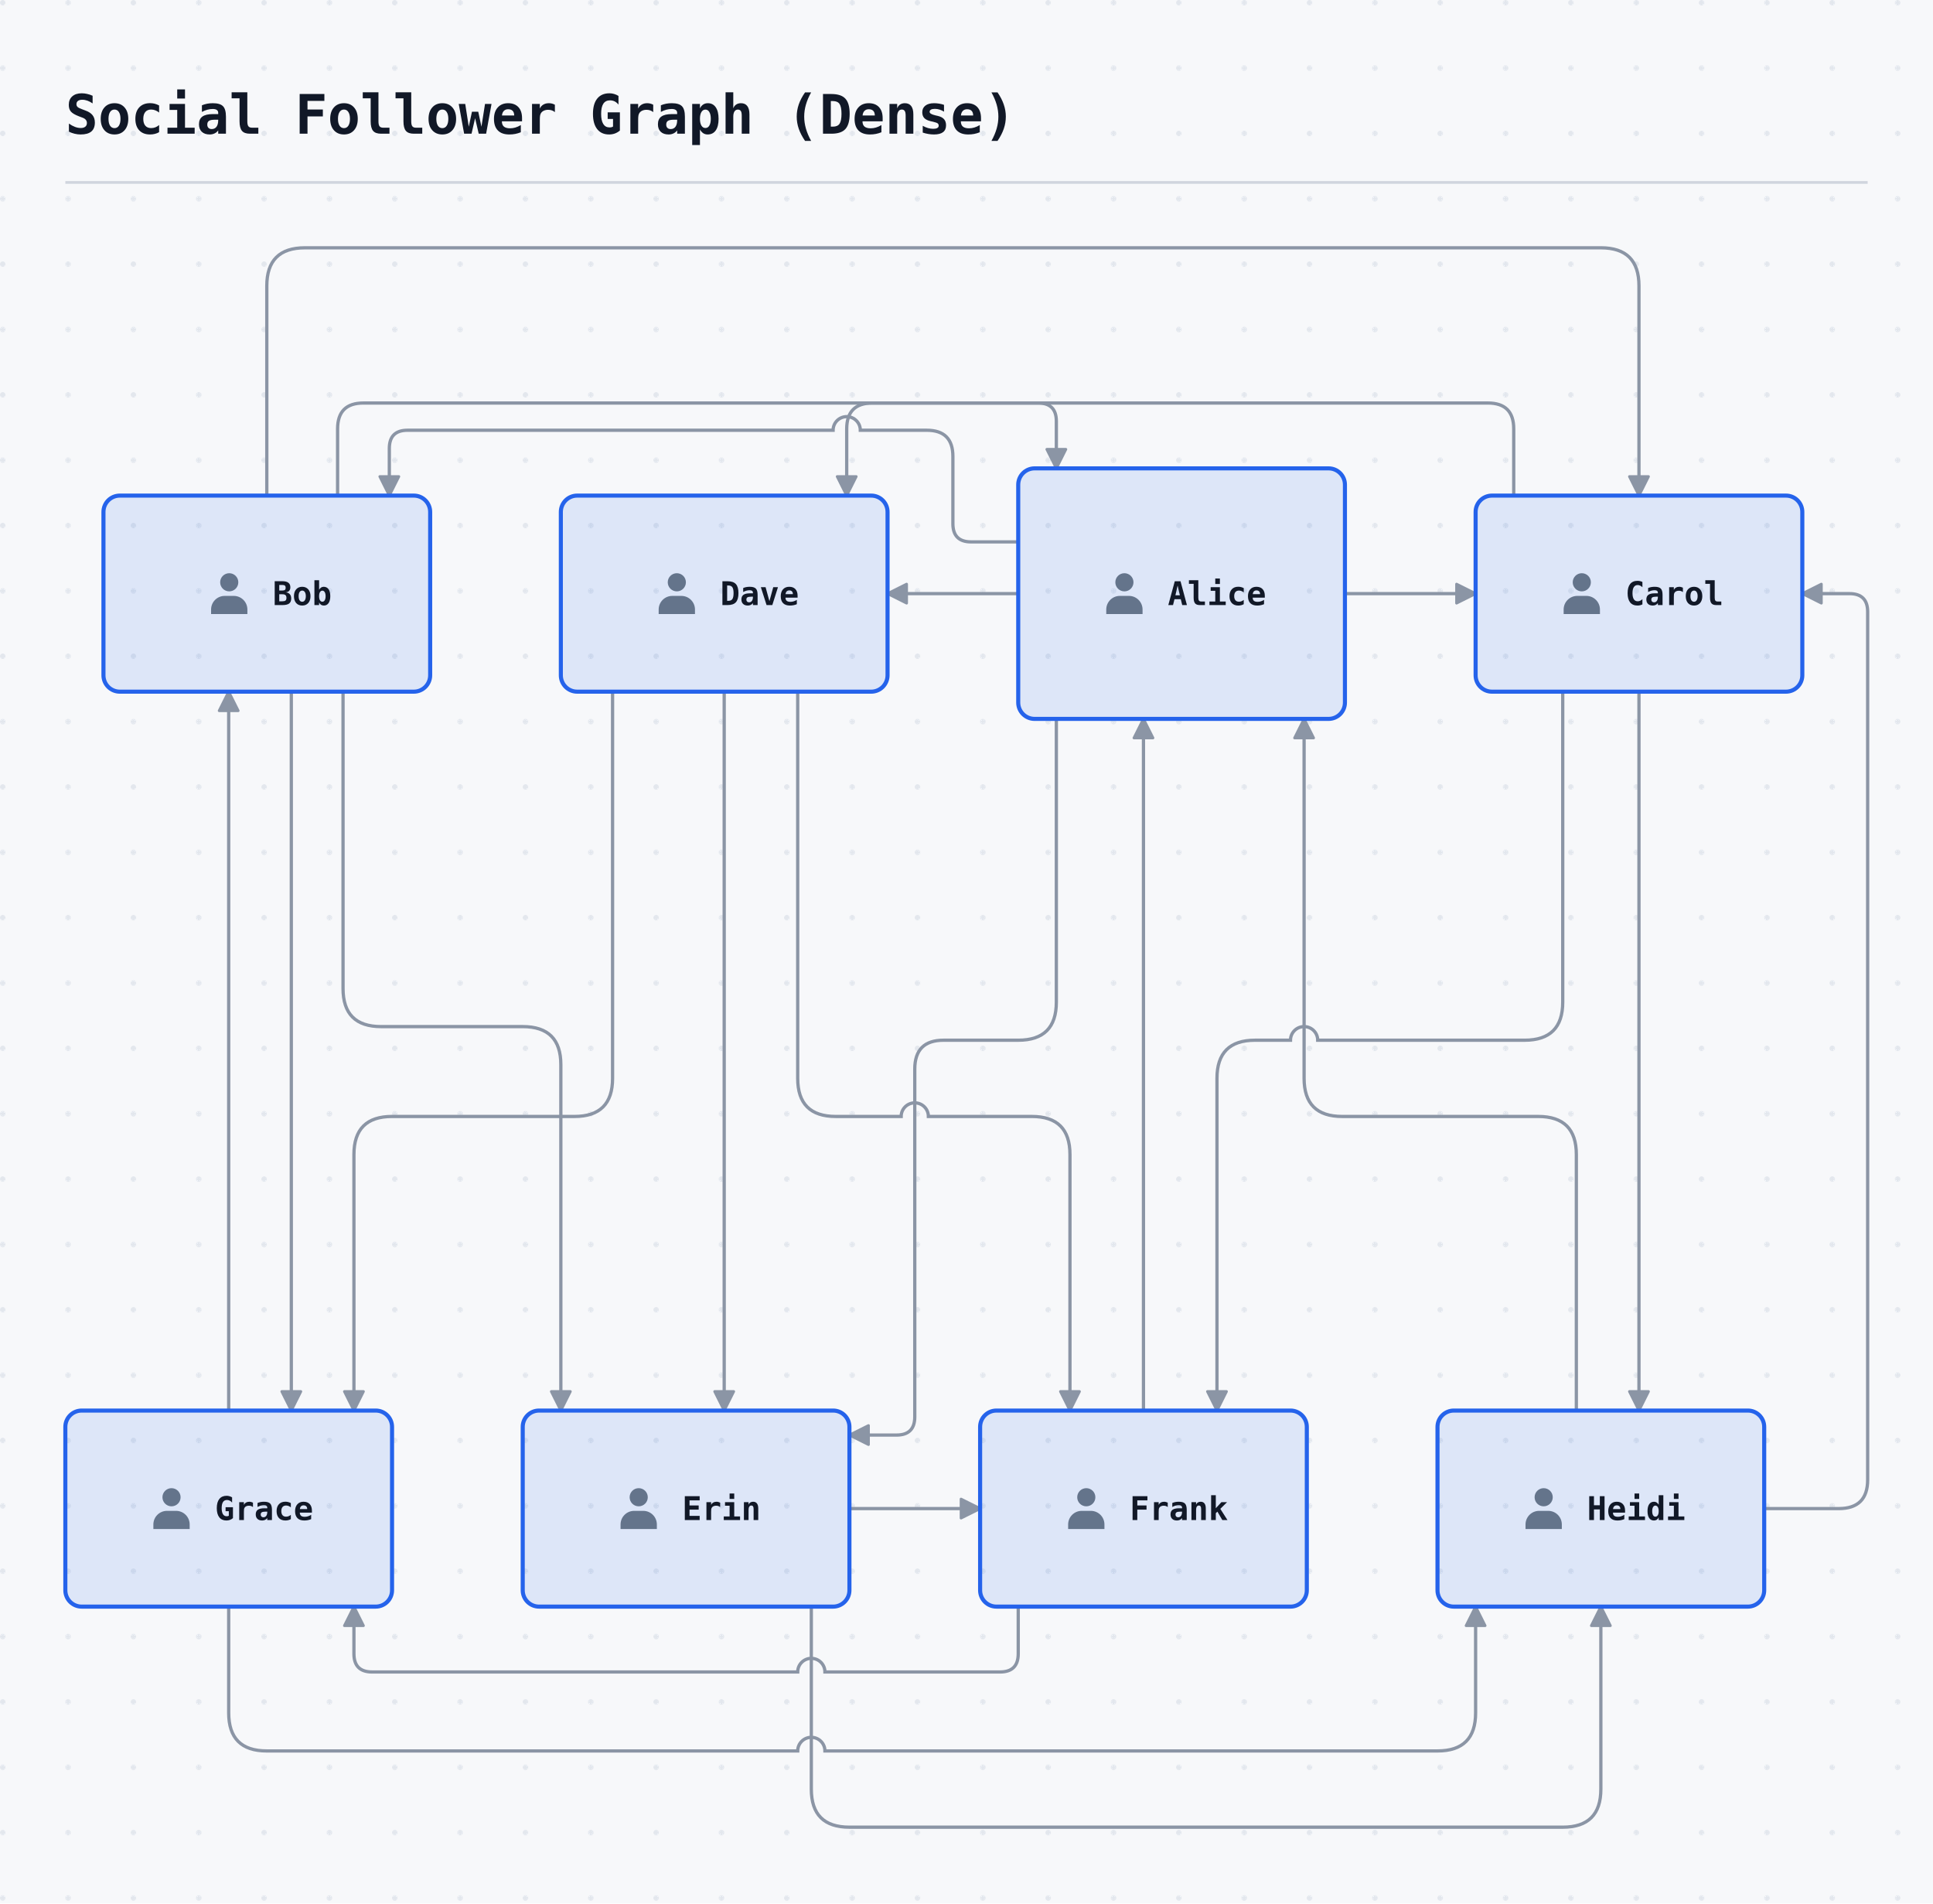
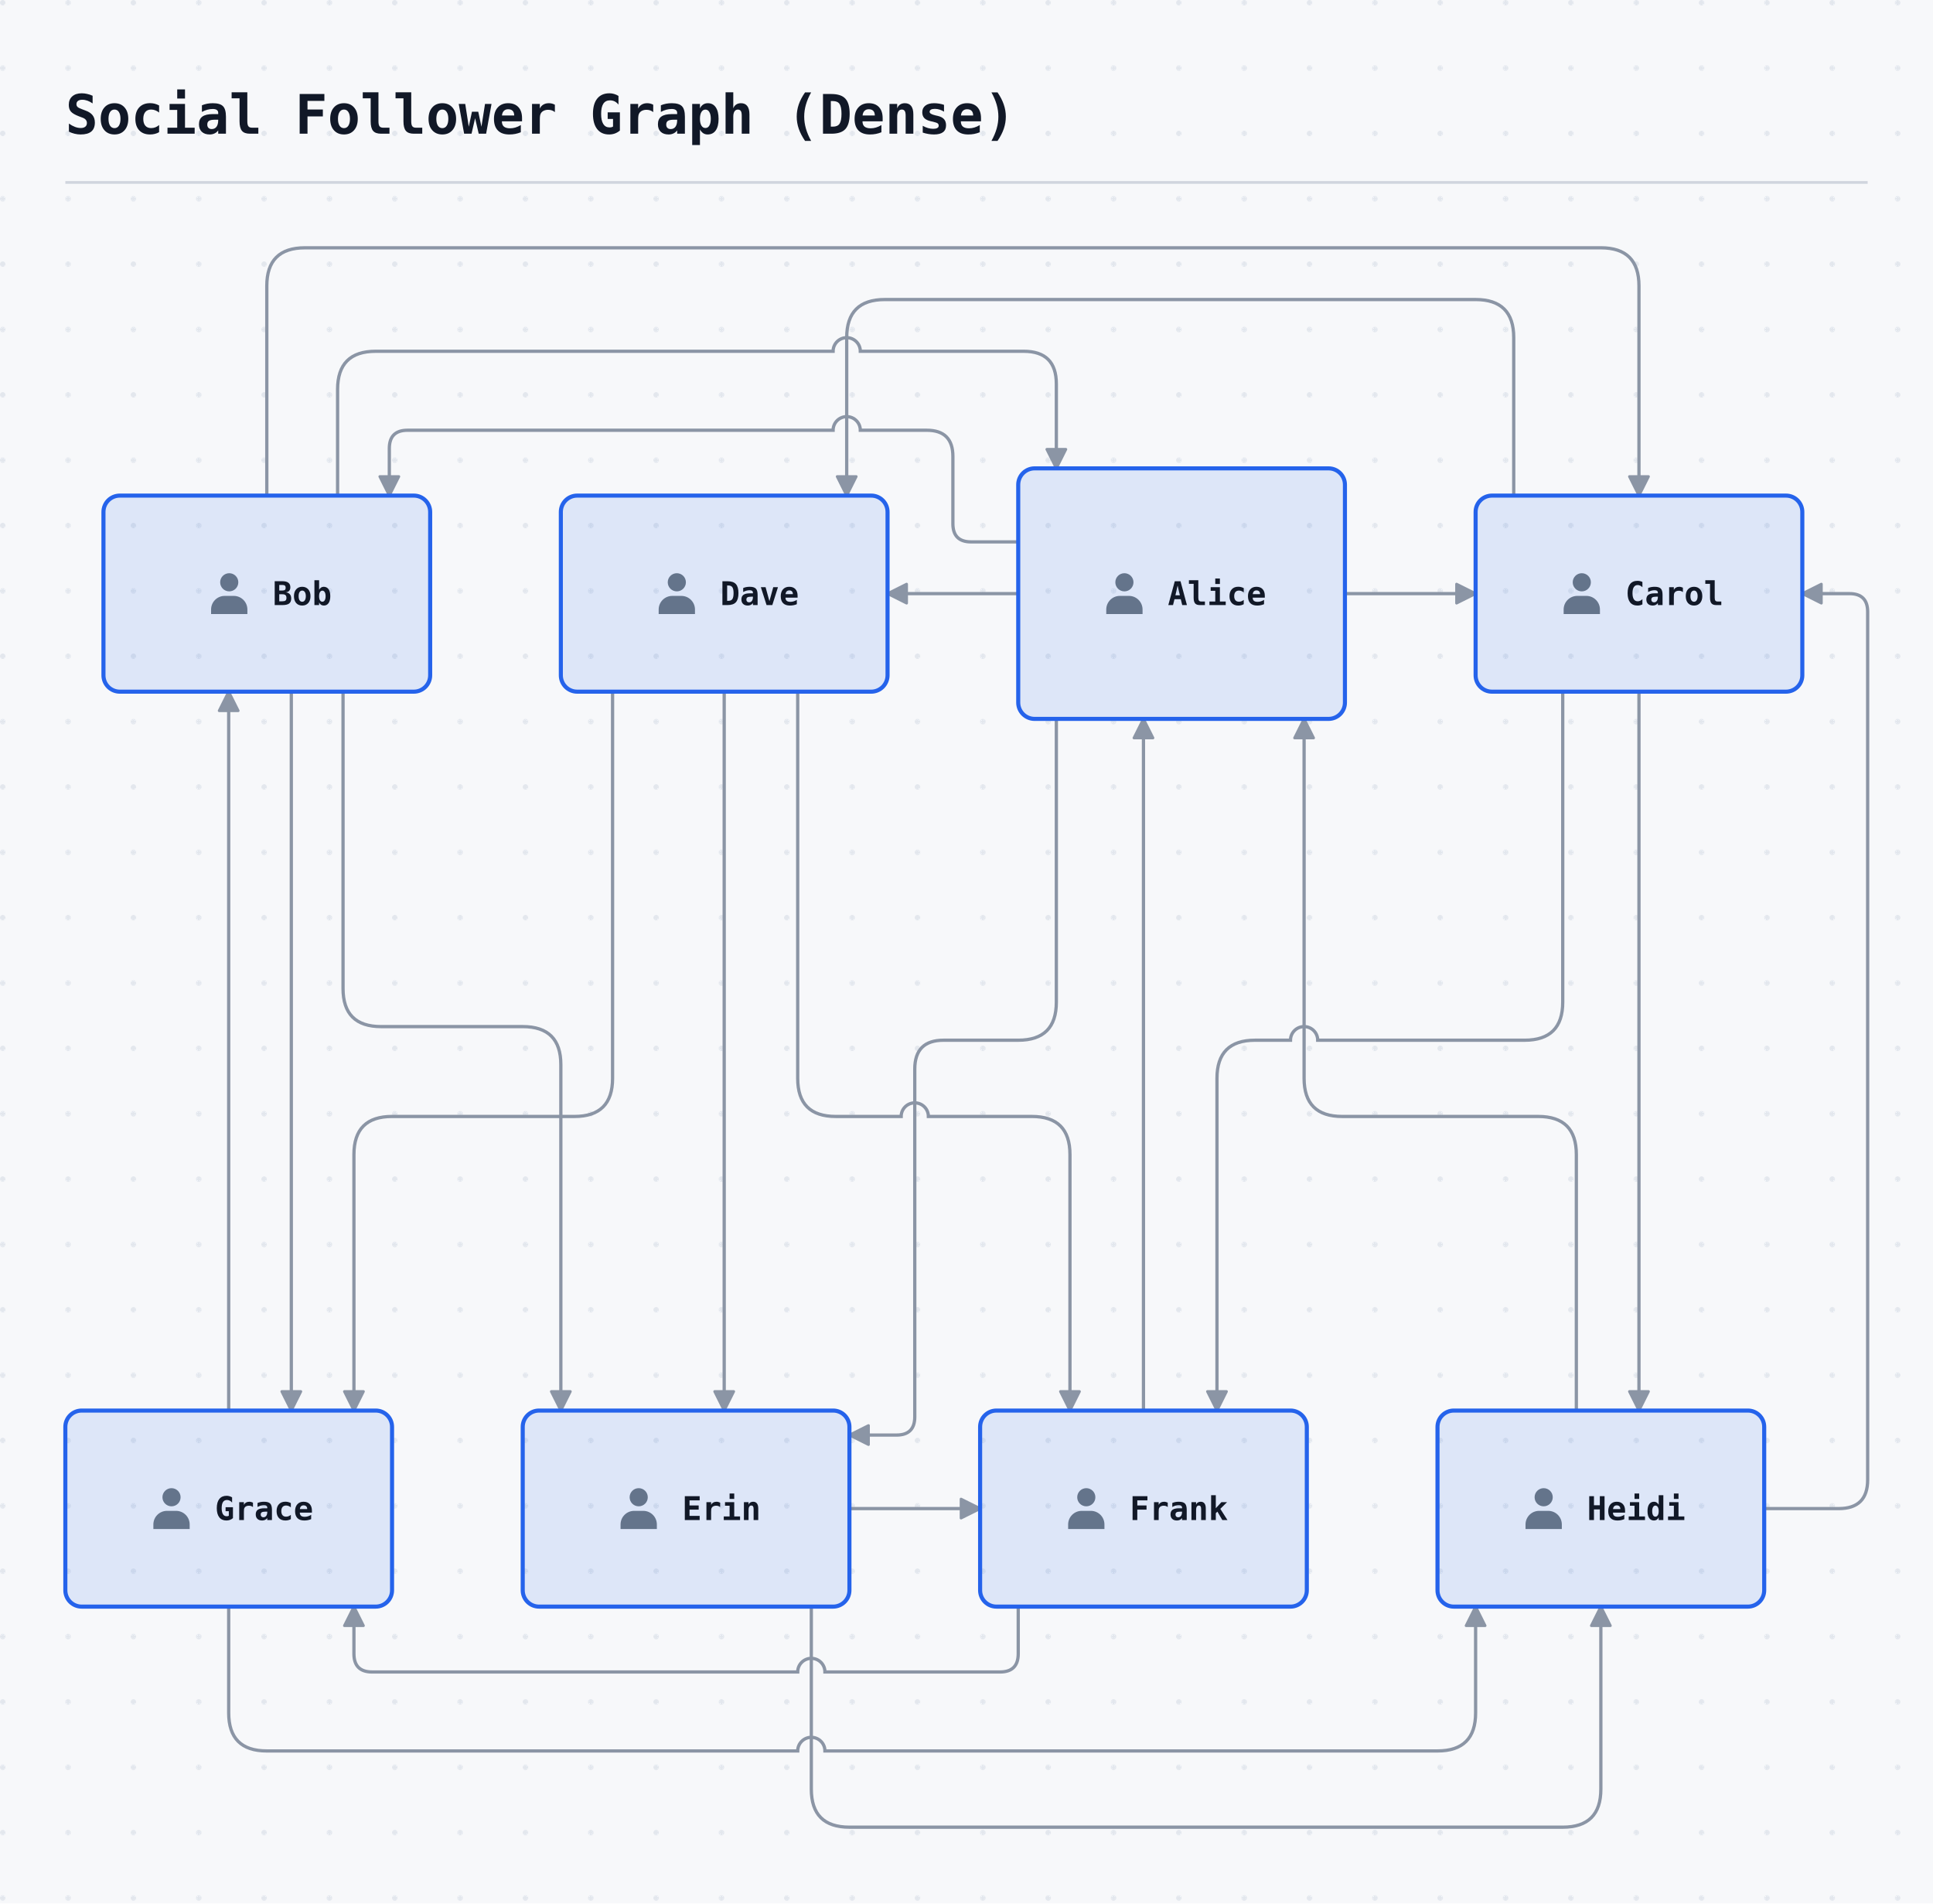
<svg xmlns="http://www.w3.org/2000/svg" version="1.1" width="710" height="699" viewBox="0 0 710 699" font-family="JetBrains Mono, ui-monospace, SFMono-Regular, Menlo, Consolas, monospace">
  <defs>
    <pattern id="canvas-grid" width="24" height="24" patternUnits="userSpaceOnUse">
      <circle cx="1" cy="1" r="1" fill="#e3e7ed" />
    </pattern>
    <marker id="marker-arrow-0" viewBox="-1 -1 9 9" refX="7" refY="3.5" markerWidth="9" markerHeight="9" markerUnits="userSpaceOnUse" orient="auto-start-reverse">
      <path d="M0 0 L7 3.5 L0 7 Z" fill="#8b95a5" stroke="#8b95a5" stroke-width="1" stroke-linejoin="round" />
    </marker>
  </defs>
  <rect width="100%" height="100%" fill="#f7f8fa" />
  <rect width="100%" height="100%" fill="url(#canvas-grid)" />
  <text x="24.0" y="49.1" text-anchor="start" font-size="20" font-weight="bold" fill="#111827">Social Follower Graph (Dense)</text>
  <path d="M 374.0 199.0 L 356.7 199.0 Q 350.0 199.0 350.0 192.3 L 350.0 167.6 Q 350.0 158.0 340.4 158.0 L 316.0 158.0 A 5.0 5.0 0 0 0 306.0 158.0 L 149.7 158.0 Q 143.0 158.0 143.0 164.7 L 143.0 182.0" fill="none" stroke="#8b95a5" stroke-width="1.2" marker-end="url(#marker-arrow-0)" />
  <path d="M 494.0 218.0 L 542.0 218.0" fill="none" stroke="#8b95a5" stroke-width="1.2" marker-end="url(#marker-arrow-0)" />
  <path d="M 374.0 218.0 L 326.0 218.0" fill="none" stroke="#8b95a5" stroke-width="1.2" marker-end="url(#marker-arrow-0)" />
-   <path d="M 124.0 182.0 L 124.0 157.5 Q 124.0 148.0 133.5 148.0 L 381.3 148.0 Q 388.0 148.0 388.0 154.7 L 388.0 172.0" fill="none" stroke="#8b95a5" stroke-width="1.2" marker-end="url(#marker-arrow-0)" />
+   <path d="M 124.0 182.0 L 124.0 143.0 Q 124.0 129.0 138.0 129.0 L 306.0 129.0 A 5.0 5.0 0 0 1 316.0 129.0 L 376.0 129.0 Q 388.0 129.0 388.0 141.0 L 388.0 172.0" fill="none" stroke="#8b95a5" stroke-width="1.2" marker-end="url(#marker-arrow-0)" />
  <path d="M 98.0 182.0 L 98.0 105.0 Q 98.0 91.0 112.0 91.0 L 588.0 91.0 Q 602.0 91.0 602.0 105.0 L 602.0 182.0" fill="none" stroke="#8b95a5" stroke-width="1.2" marker-end="url(#marker-arrow-0)" />
  <path d="M 126.0 254.0 L 126.0 363.0 Q 126.0 377.0 140.0 377.0 L 192.0 377.0 Q 206.0 377.0 206.0 391.0 L 206.0 518.0" fill="none" stroke="#8b95a5" stroke-width="1.2" marker-end="url(#marker-arrow-0)" />
-   <path d="M 556.0 182.0 L 556.0 157.5 Q 556.0 148.0 546.5 148.0 L 320.5 148.0 Q 311.0 148.0 311.0 157.5 L 311.0 182.0" fill="none" stroke="#8b95a5" stroke-width="1.2" marker-end="url(#marker-arrow-0)" />
+   <path d="M 556.0 182.0 L 556.0 124.0 Q 556.0 110.0 542.0 110.0 L 325.0 110.0 Q 311.0 110.0 311.0 124.0 L 311.0 182.0" fill="none" stroke="#8b95a5" stroke-width="1.2" marker-end="url(#marker-arrow-0)" />
  <path d="M 574.0 254.0 L 574.0 368.0 Q 574.0 382.0 560.0 382.0 L 484.0 382.0 A 5.0 5.0 0 0 0 474.0 382.0 L 461.0 382.0 Q 447.0 382.0 447.0 396.0 L 447.0 518.0" fill="none" stroke="#8b95a5" stroke-width="1.2" marker-end="url(#marker-arrow-0)" />
  <path d="M 266.0 254.0 L 266.0 518.0" fill="none" stroke="#8b95a5" stroke-width="1.2" marker-end="url(#marker-arrow-0)" />
  <path d="M 225.0 254.0 L 225.0 396.0 Q 225.0 410.0 211.0 410.0 L 144.0 410.0 Q 130.0 410.0 130.0 424.0 L 130.0 518.0" fill="none" stroke="#8b95a5" stroke-width="1.2" marker-end="url(#marker-arrow-0)" />
  <path d="M 312.0 554.0 L 360.0 554.0" fill="none" stroke="#8b95a5" stroke-width="1.2" marker-end="url(#marker-arrow-0)" />
  <path d="M 298.0 590.0 L 298.0 657.0 Q 298.0 671.0 312.0 671.0 L 574.0 671.0 Q 588.0 671.0 588.0 657.0 L 588.0 590.0" fill="none" stroke="#8b95a5" stroke-width="1.2" marker-end="url(#marker-arrow-0)" />
  <path d="M 374.0 590.0 L 374.0 607.3 Q 374.0 614.0 367.3 614.0 L 303.0 614.0 A 5.0 5.0 0 0 0 293.0 614.0 L 136.7 614.0 Q 130.0 614.0 130.0 607.3 L 130.0 590.0" fill="none" stroke="#8b95a5" stroke-width="1.2" marker-end="url(#marker-arrow-0)" />
  <path d="M 420.0 518.0 L 420.0 264.0" fill="none" stroke="#8b95a5" stroke-width="1.2" marker-end="url(#marker-arrow-0)" />
  <path d="M 84.0 590.0 L 84.0 629.0 Q 84.0 643.0 98.0 643.0 L 293.0 643.0 A 5.0 5.0 0 0 1 303.0 643.0 L 528.0 643.0 Q 542.0 643.0 542.0 629.0 L 542.0 590.0" fill="none" stroke="#8b95a5" stroke-width="1.2" marker-end="url(#marker-arrow-0)" />
  <path d="M 84.0 518.0 L 84.0 254.0" fill="none" stroke="#8b95a5" stroke-width="1.2" marker-end="url(#marker-arrow-0)" />
  <path d="M 579.0 518.0 L 579.0 424.0 Q 579.0 410.0 565.0 410.0 L 493.0 410.0 Q 479.0 410.0 479.0 396.0 L 479.0 264.0" fill="none" stroke="#8b95a5" stroke-width="1.2" marker-end="url(#marker-arrow-0)" />
  <path d="M 648.0 554.0 L 675.4 554.0 Q 686.0 554.0 686.0 543.4 L 686.0 224.7 Q 686.0 218.0 679.3 218.0 L 662.0 218.0" fill="none" stroke="#8b95a5" stroke-width="1.2" marker-end="url(#marker-arrow-0)" />
  <path d="M 388.0 264.0 L 388.0 368.0 Q 388.0 382.0 374.0 382.0 L 346.6 382.0 Q 336.0 382.0 336.0 392.6 L 336.0 520.3 Q 336.0 527.0 329.3 527.0 L 312.0 527.0" fill="none" stroke="#8b95a5" stroke-width="1.2" marker-end="url(#marker-arrow-0)" />
  <path d="M 107.0 254.0 L 107.0 518.0" fill="none" stroke="#8b95a5" stroke-width="1.2" marker-end="url(#marker-arrow-0)" />
  <path d="M 602.0 254.0 L 602.0 518.0" fill="none" stroke="#8b95a5" stroke-width="1.2" marker-end="url(#marker-arrow-0)" />
  <path d="M 293.0 254.0 L 293.0 396.0 Q 293.0 410.0 307.0 410.0 L 331.0 410.0 A 5.0 5.0 0 0 1 341.0 410.0 L 379.0 410.0 Q 393.0 410.0 393.0 424.0 L 393.0 518.0" fill="none" stroke="#8b95a5" stroke-width="1.2" marker-end="url(#marker-arrow-0)" />
  <rect fill="#2563eb" fill-opacity="0.122" stroke="#2563eb" stroke-width="1.5" x="374.0" y="172.0" width="120.0" height="92.0" rx="6.0" />
  <svg class="node-tech-icon" x="403.0" y="208.0" width="20.0" height="20.0" viewBox="0 0 24 24" preserveAspectRatio="xMidYMid meet">
    <g>
      <circle cx="12" cy="7" r="4" fill="#64748b" />
      <path fill="#64748b" d="M4 21v-2a6 6 0 0 1 6-6h4a6 6 0 0 1 6 6v2H4z" />
    </g>
  </svg>
  <text x="447.0" y="222.2" text-anchor="middle" font-size="12" font-weight="bold" fill="#111827">
    <tspan>Alice</tspan>
  </text>
  <rect fill="#2563eb" fill-opacity="0.122" stroke="#2563eb" stroke-width="1.5" x="38.0" y="182.0" width="120.0" height="72.0" rx="6.0" />
  <svg class="node-tech-icon" x="74.2" y="208.0" width="20.0" height="20.0" viewBox="0 0 24 24" preserveAspectRatio="xMidYMid meet">
    <g>
      <circle cx="12" cy="7" r="4" fill="#64748b" />
      <path fill="#64748b" d="M4 21v-2a6 6 0 0 1 6-6h4a6 6 0 0 1 6 6v2H4z" />
    </g>
  </svg>
  <text x="111.0" y="222.2" text-anchor="middle" font-size="12" font-weight="bold" fill="#111827">
    <tspan>Bob</tspan>
  </text>
  <rect fill="#2563eb" fill-opacity="0.122" stroke="#2563eb" stroke-width="1.5" x="542.0" y="182.0" width="120.0" height="72.0" rx="6.0" />
  <svg class="node-tech-icon" x="571.0" y="208.0" width="20.0" height="20.0" viewBox="0 0 24 24" preserveAspectRatio="xMidYMid meet">
    <g>
      <circle cx="12" cy="7" r="4" fill="#64748b" />
      <path fill="#64748b" d="M4 21v-2a6 6 0 0 1 6-6h4a6 6 0 0 1 6 6v2H4z" />
    </g>
  </svg>
  <text x="615.0" y="222.2" text-anchor="middle" font-size="12" font-weight="bold" fill="#111827">
    <tspan>Carol</tspan>
  </text>
  <rect fill="#2563eb" fill-opacity="0.122" stroke="#2563eb" stroke-width="1.5" x="206.0" y="182.0" width="120.0" height="72.0" rx="6.0" />
  <svg class="node-tech-icon" x="238.6" y="208.0" width="20.0" height="20.0" viewBox="0 0 24 24" preserveAspectRatio="xMidYMid meet">
    <g>
      <circle cx="12" cy="7" r="4" fill="#64748b" />
      <path fill="#64748b" d="M4 21v-2a6 6 0 0 1 6-6h4a6 6 0 0 1 6 6v2H4z" />
    </g>
  </svg>
  <text x="279.0" y="222.2" text-anchor="middle" font-size="12" font-weight="bold" fill="#111827">
    <tspan>Dave</tspan>
  </text>
  <rect fill="#2563eb" fill-opacity="0.122" stroke="#2563eb" stroke-width="1.5" x="192.0" y="518.0" width="120.0" height="72.0" rx="6.0" />
  <svg class="node-tech-icon" x="224.6" y="544.0" width="20.0" height="20.0" viewBox="0 0 24 24" preserveAspectRatio="xMidYMid meet">
    <g>
      <circle cx="12" cy="7" r="4" fill="#64748b" />
      <path fill="#64748b" d="M4 21v-2a6 6 0 0 1 6-6h4a6 6 0 0 1 6 6v2H4z" />
    </g>
  </svg>
  <text x="265.0" y="558.2" text-anchor="middle" font-size="12" font-weight="bold" fill="#111827">
    <tspan>Erin</tspan>
  </text>
  <rect fill="#2563eb" fill-opacity="0.122" stroke="#2563eb" stroke-width="1.5" x="360.0" y="518.0" width="120.0" height="72.0" rx="6.0" />
  <svg class="node-tech-icon" x="389.0" y="544.0" width="20.0" height="20.0" viewBox="0 0 24 24" preserveAspectRatio="xMidYMid meet">
    <g>
      <circle cx="12" cy="7" r="4" fill="#64748b" />
      <path fill="#64748b" d="M4 21v-2a6 6 0 0 1 6-6h4a6 6 0 0 1 6 6v2H4z" />
    </g>
  </svg>
  <text x="433.0" y="558.2" text-anchor="middle" font-size="12" font-weight="bold" fill="#111827">
    <tspan>Frank</tspan>
  </text>
  <rect fill="#2563eb" fill-opacity="0.122" stroke="#2563eb" stroke-width="1.5" x="24.0" y="518.0" width="120.0" height="72.0" rx="6.0" />
  <svg class="node-tech-icon" x="53.0" y="544.0" width="20.0" height="20.0" viewBox="0 0 24 24" preserveAspectRatio="xMidYMid meet">
    <g>
      <circle cx="12" cy="7" r="4" fill="#64748b" />
      <path fill="#64748b" d="M4 21v-2a6 6 0 0 1 6-6h4a6 6 0 0 1 6 6v2H4z" />
    </g>
  </svg>
  <text x="97.0" y="558.2" text-anchor="middle" font-size="12" font-weight="bold" fill="#111827">
    <tspan>Grace</tspan>
  </text>
  <rect fill="#2563eb" fill-opacity="0.122" stroke="#2563eb" stroke-width="1.5" x="528.0" y="518.0" width="120.0" height="72.0" rx="6.0" />
  <svg class="node-tech-icon" x="557.0" y="544.0" width="20.0" height="20.0" viewBox="0 0 24 24" preserveAspectRatio="xMidYMid meet">
    <g>
      <circle cx="12" cy="7" r="4" fill="#64748b" />
      <path fill="#64748b" d="M4 21v-2a6 6 0 0 1 6-6h4a6 6 0 0 1 6 6v2H4z" />
    </g>
  </svg>
  <text x="601.0" y="558.2" text-anchor="middle" font-size="12" font-weight="bold" fill="#111827">
    <tspan>Heidi</tspan>
  </text>
  <line x1="24.0" y1="67.0" x2="686.0" y2="67.0" stroke="#d0d5de" stroke-width="1" />
</svg>
